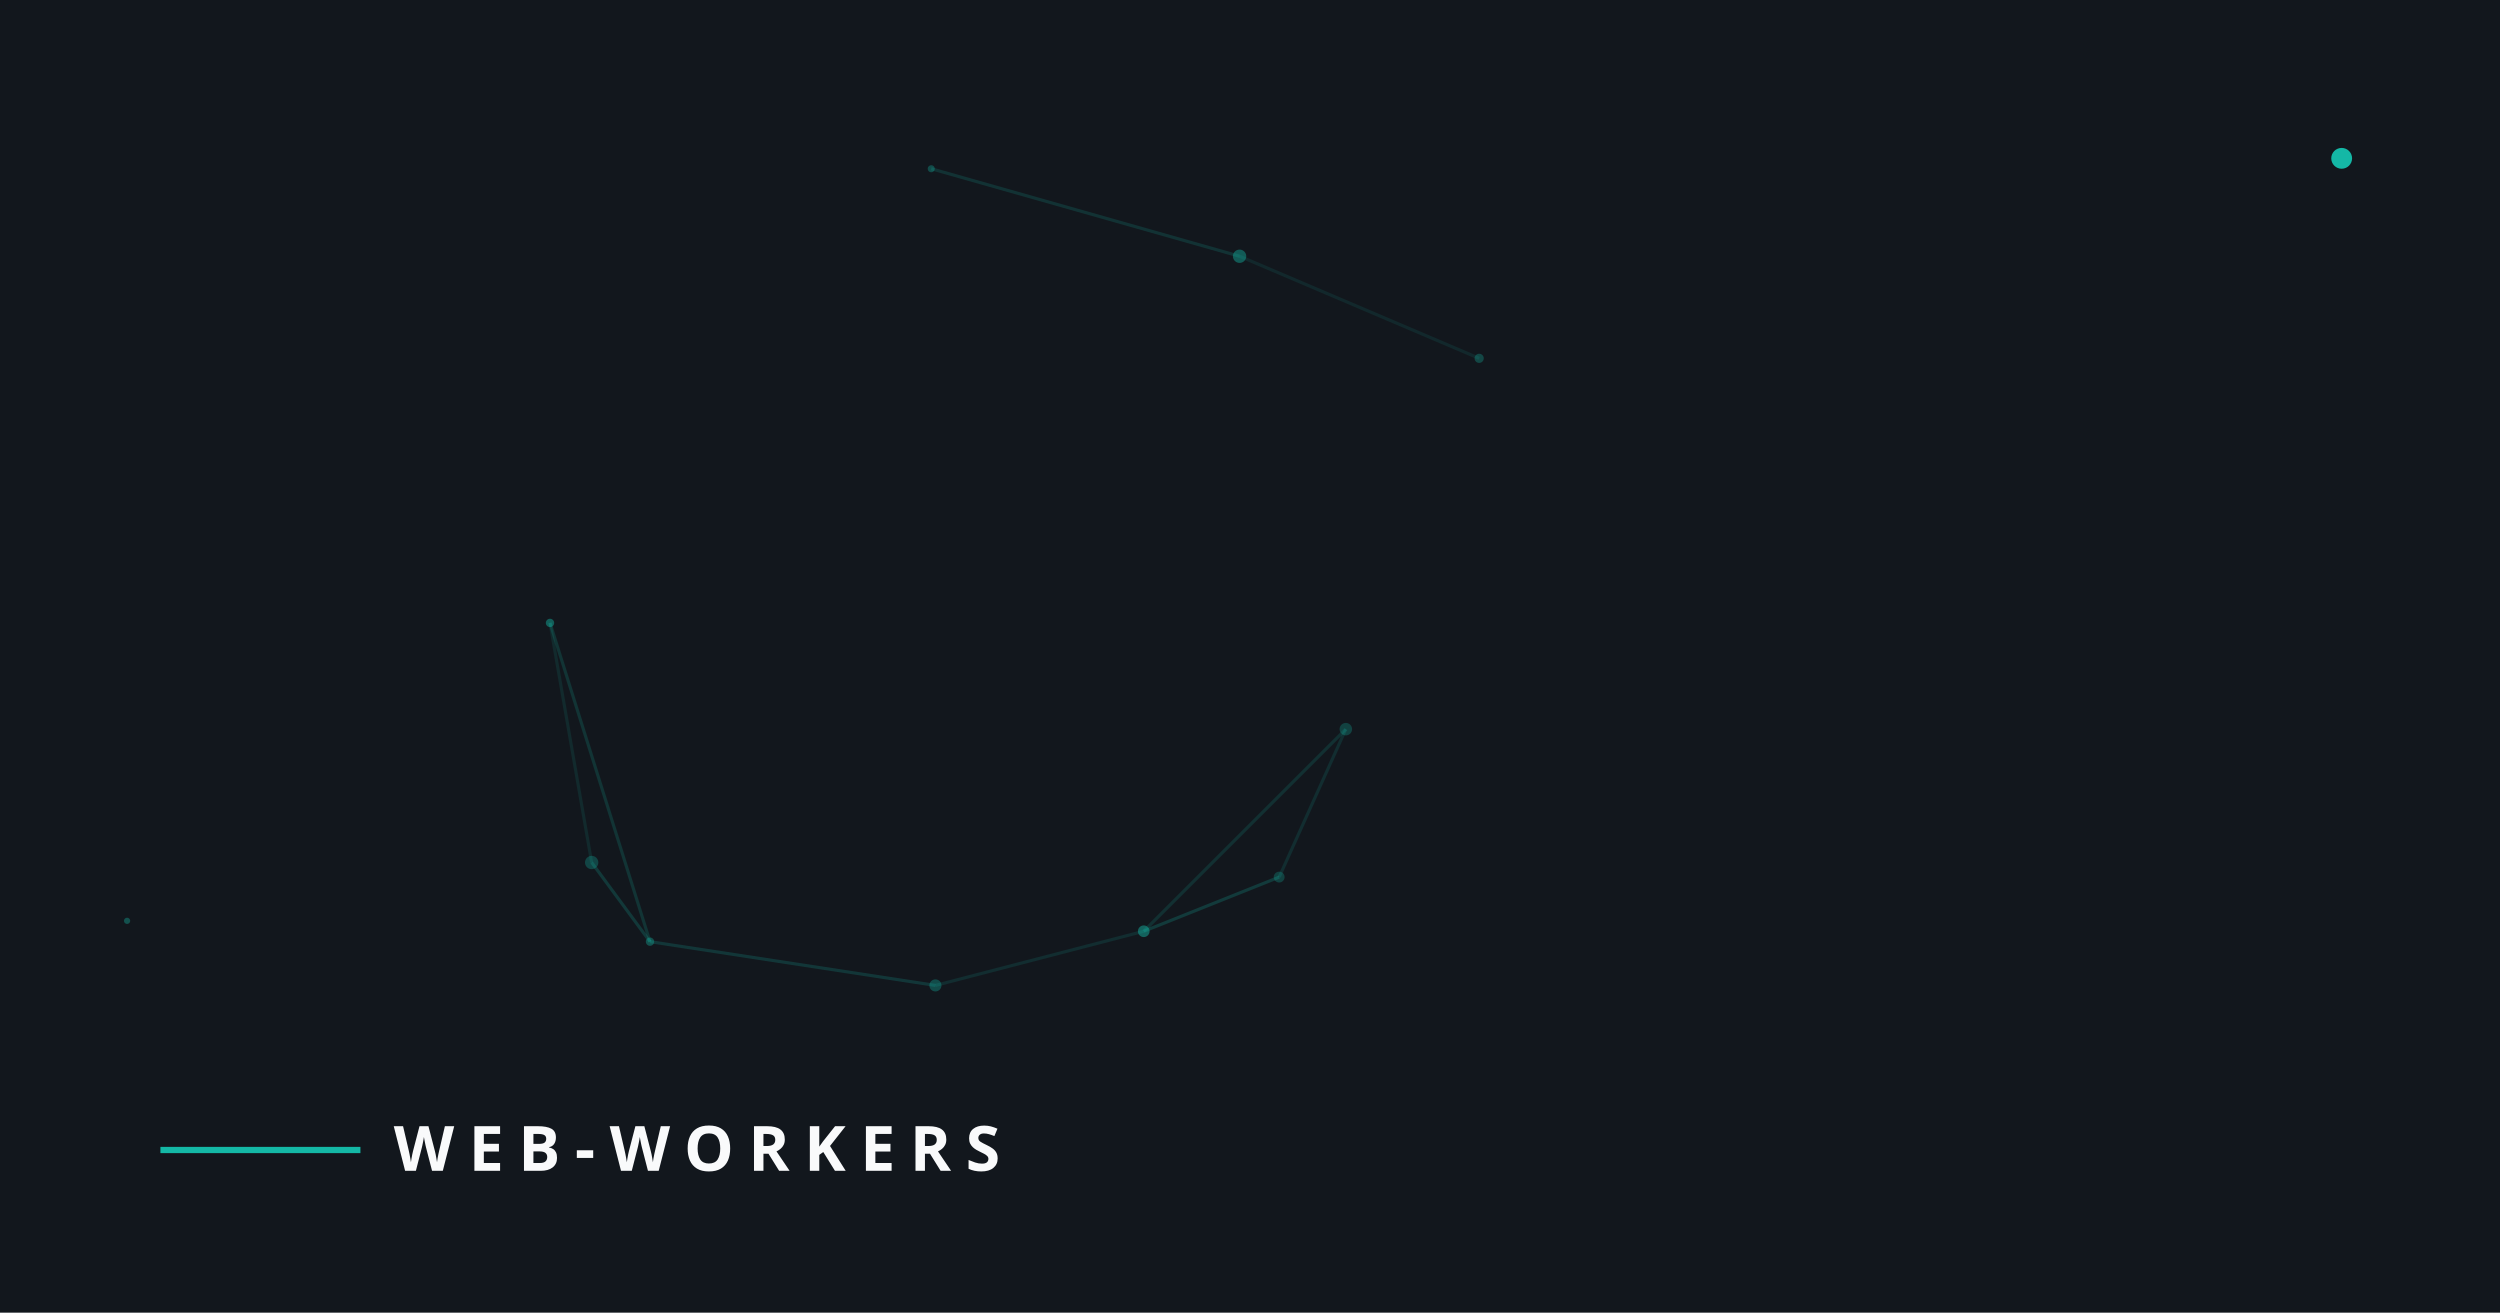
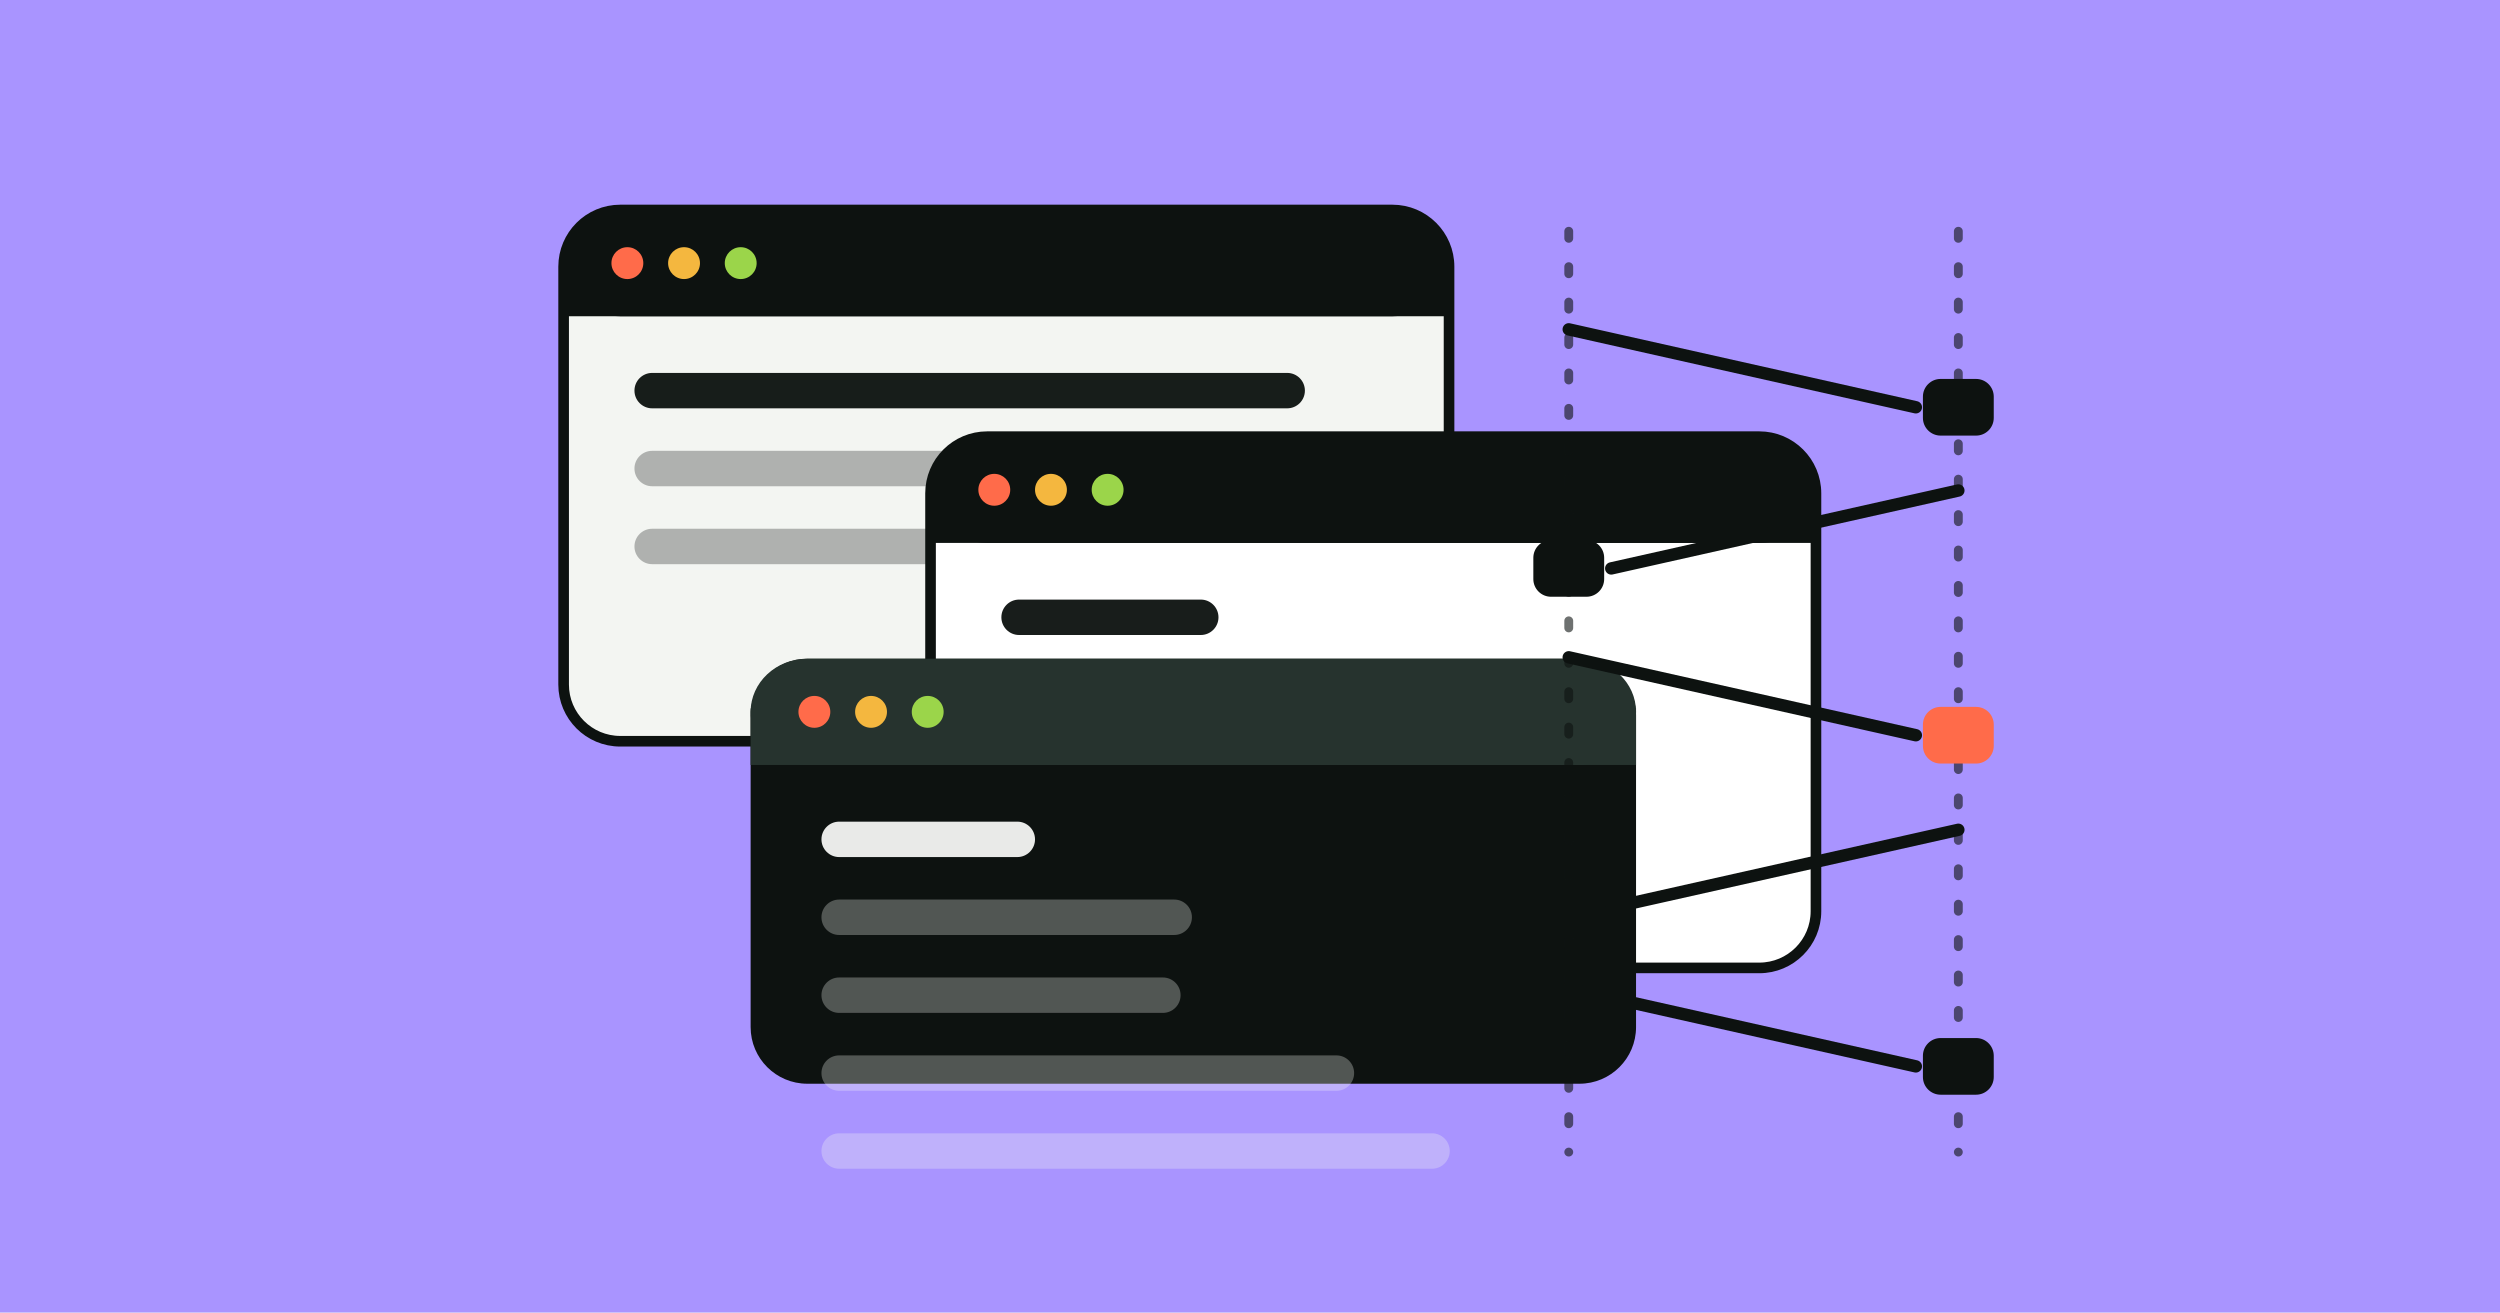
<svg xmlns="http://www.w3.org/2000/svg" viewBox="0 0 1200 630" width="1200" height="630">
-   <rect width="1200" height="630" fill="#0d1117" />
-   <rect x="0" y="0" width="1200" height="630" fill="#151b23" opacity="0.55" />
-   <g>
-     <line x1="646" y1="350" x2="549" y2="447" stroke="rgba(20,184,166,0.16)" stroke-width="1.5" />
-     <line x1="646" y1="350" x2="614" y2="421" stroke="rgba(20,184,166,0.14)" stroke-width="1.5" />
-     <line x1="284" y1="414" x2="264" y2="299" stroke="rgba(20,184,166,0.12)" stroke-width="1.5" />
-     <line x1="284" y1="414" x2="312" y2="452" stroke="rgba(20,184,166,0.21)" stroke-width="1.5" />
-     <line x1="264" y1="299" x2="312" y2="452" stroke="rgba(20,184,166,0.18)" stroke-width="1.5" />
-     <line x1="710" y1="172" x2="595" y2="123" stroke="rgba(20,184,166,0.11)" stroke-width="1.5" />
-     <line x1="449" y1="473" x2="549" y2="447" stroke="rgba(20,184,166,0.14)" stroke-width="1.5" />
-     <line x1="449" y1="473" x2="312" y2="452" stroke="rgba(20,184,166,0.20)" stroke-width="1.5" />
-     <line x1="549" y1="447" x2="614" y2="421" stroke="rgba(20,184,166,0.22)" stroke-width="1.5" />
-     <line x1="447" y1="81" x2="595" y2="123" stroke="rgba(20,184,166,0.17)" stroke-width="1.5" />
-     <circle cx="646" cy="350" r="3.0" fill="rgba(20,184,166,0.27)" />
-     <circle cx="284" cy="414" r="3.2" fill="rgba(20,184,166,0.29)" />
-     <circle cx="264" cy="299" r="2.0" fill="rgba(20,184,166,0.44)" />
-     <circle cx="710" cy="172" r="2.2" fill="rgba(20,184,166,0.30)" />
-     <circle cx="449" cy="473" r="2.9" fill="rgba(20,184,166,0.33)" />
-     <circle cx="549" cy="447" r="2.8" fill="rgba(20,184,166,0.47)" />
-     <circle cx="312" cy="452" r="2.0" fill="rgba(20,184,166,0.36)" />
-     <circle cx="447" cy="81" r="1.7" fill="rgba(20,184,166,0.33)" />
-     <circle cx="61" cy="442" r="1.5" fill="rgba(20,184,166,0.36)" />
-     <circle cx="614" cy="421" r="2.6" fill="rgba(20,184,166,0.26)" />
-     <circle cx="595" cy="123" r="3.2" fill="rgba(20,184,166,0.42)" />
+   <rect width="1200" height="630" fill="#a994ff" />
+   <g transform="translate(192 43) scale(1.7)">
+     <g>
+       <rect x="46.2" y="34" width="250" height="150" rx="16" fill="#f3f5f2" stroke="#0d1210" stroke-width="3" />
+       <rect x="46.2" y="34" width="250" height="30" rx="16" fill="#0d1210" />
+       <rect x="46.2" y="48" width="250" height="16" fill="#0d1210" />
+       <circle cx="64.2" cy="49" r="4.5" fill="#ff6b4a" />
+       <circle cx="80.2" cy="49" r="4.5" fill="#f4b73f" />
+       <circle cx="96.2" cy="49" r="4.5" fill="#9bd54a" />
+       <rect x="66.2" y="80" width="189.3" height="10" rx="5" fill="#0d1210" opacity="0.95" />
+       <rect x="66.2" y="102" width="185" height="10" rx="5" fill="#0d1210" opacity="0.3" />
+       <rect x="66.2" y="124" width="98.5" height="10" rx="5" fill="#0d1210" opacity="0.3" />
+     </g>
+     <g>
+       <rect x="149.8" y="98" width="250" height="150" rx="16" fill="#ffffff" stroke="#0d1210" stroke-width="3" />
+       <rect x="149.8" y="98" width="250" height="30" rx="16" fill="#0d1210" />
+       <rect x="149.8" y="112" width="250" height="16" fill="#0d1210" />
+       <circle cx="167.8" cy="113" r="4.5" fill="#ff6b4a" />
+       <circle cx="183.8" cy="113" r="4.5" fill="#f4b73f" />
+       <circle cx="199.8" cy="113" r="4.5" fill="#9bd54a" />
+       <rect x="169.8" y="144" width="61.3" height="10" rx="5" fill="#0d1210" opacity="0.95" />
+       <rect x="169.8" y="166" width="161.3" height="10" rx="5" fill="#0d1210" opacity="0.3" />
+       <rect x="169.8" y="188" width="163.5" height="10" rx="5" fill="#0d1210" opacity="0.3" />
+     </g>
+     <g>
+       <rect x="99" y="160.7" width="250" height="120" rx="16" fill="#0d1210" />
+       <rect x="99" y="160.7" width="250" height="30" rx="16" fill="#26332e" />
+       <rect x="99" y="174.7" width="250" height="16" fill="#26332e" />
+       <circle cx="117" cy="175.7" r="4.5" fill="#ff6b4a" />
+       <circle cx="133" cy="175.7" r="4.5" fill="#f4b73f" />
+       <circle cx="149" cy="175.7" r="4.5" fill="#9bd54a" />
+       <rect x="119" y="206.7" width="60.3" height="10" rx="5" fill="#f3f5f2" opacity="0.95" />
+       <rect x="119" y="228.7" width="104.6" height="10" rx="5" fill="#f3f5f2" opacity="0.3" />
+       <rect x="119" y="250.7" width="101.4" height="10" rx="5" fill="#f3f5f2" opacity="0.3" />
+       <rect x="119" y="272.7" width="150.4" height="10" rx="5" fill="#f3f5f2" opacity="0.3" />
+       <rect x="119" y="294.7" width="177.4" height="10" rx="5" fill="#f3f5f2" opacity="0.3" />
+     </g>
+     <line x1="330" y1="40" x2="330" y2="300" stroke="#0d1210" stroke-width="2.5" stroke-dasharray="2 8" stroke-linecap="round" opacity="0.6" />
+     <line x1="440" y1="40" x2="440" y2="300" stroke="#0d1210" stroke-width="2.5" stroke-dasharray="2 8" stroke-linecap="round" opacity="0.6" />
+     <path pathLength="1" d="M330 67.7L428 89.7" stroke="#0d1210" stroke-width="3.5" fill="none" stroke-linecap="round" />
+     <rect x="430" y="81.7" width="20" height="16" rx="5" fill="#0d1210" />
+     <path pathLength="1" d="M440 113.2L342 135.2" stroke="#0d1210" stroke-width="3.5" fill="none" stroke-linecap="round" />
+     <rect x="320" y="127.2" width="20" height="16" rx="5" fill="#0d1210" />
+     <path pathLength="1" d="M330 160.3L428 182.3" stroke="#0d1210" stroke-width="3.5" fill="none" stroke-linecap="round" />
+     <rect x="430" y="174.3" width="20" height="16" rx="5" fill="#ff6b4a" />
+     <path pathLength="1" d="M440 209L342 231" stroke="#0d1210" stroke-width="3.5" fill="none" stroke-linecap="round" />
+     <rect x="320" y="223" width="20" height="16" rx="5" fill="#0d1210" />
+     <path pathLength="1" d="M330 253.8L428 275.8" stroke="#0d1210" stroke-width="3.5" fill="none" stroke-linecap="round" />
+     <rect x="430" y="267.8" width="20" height="16" rx="5" fill="#0d1210" />
  </g>
-   <line x1="77" y1="552" x2="173" y2="552" stroke="#14b8a6" stroke-width="3" />
-   <text x="189" y="562" font-family="Sora, system-ui, sans-serif" font-size="30" font-weight="600" letter-spacing="7" fill="#f9fafb">WEB-WORKERS</text>
-   <circle cx="1124" cy="76" r="5" fill="#14b8a6" />
</svg>
